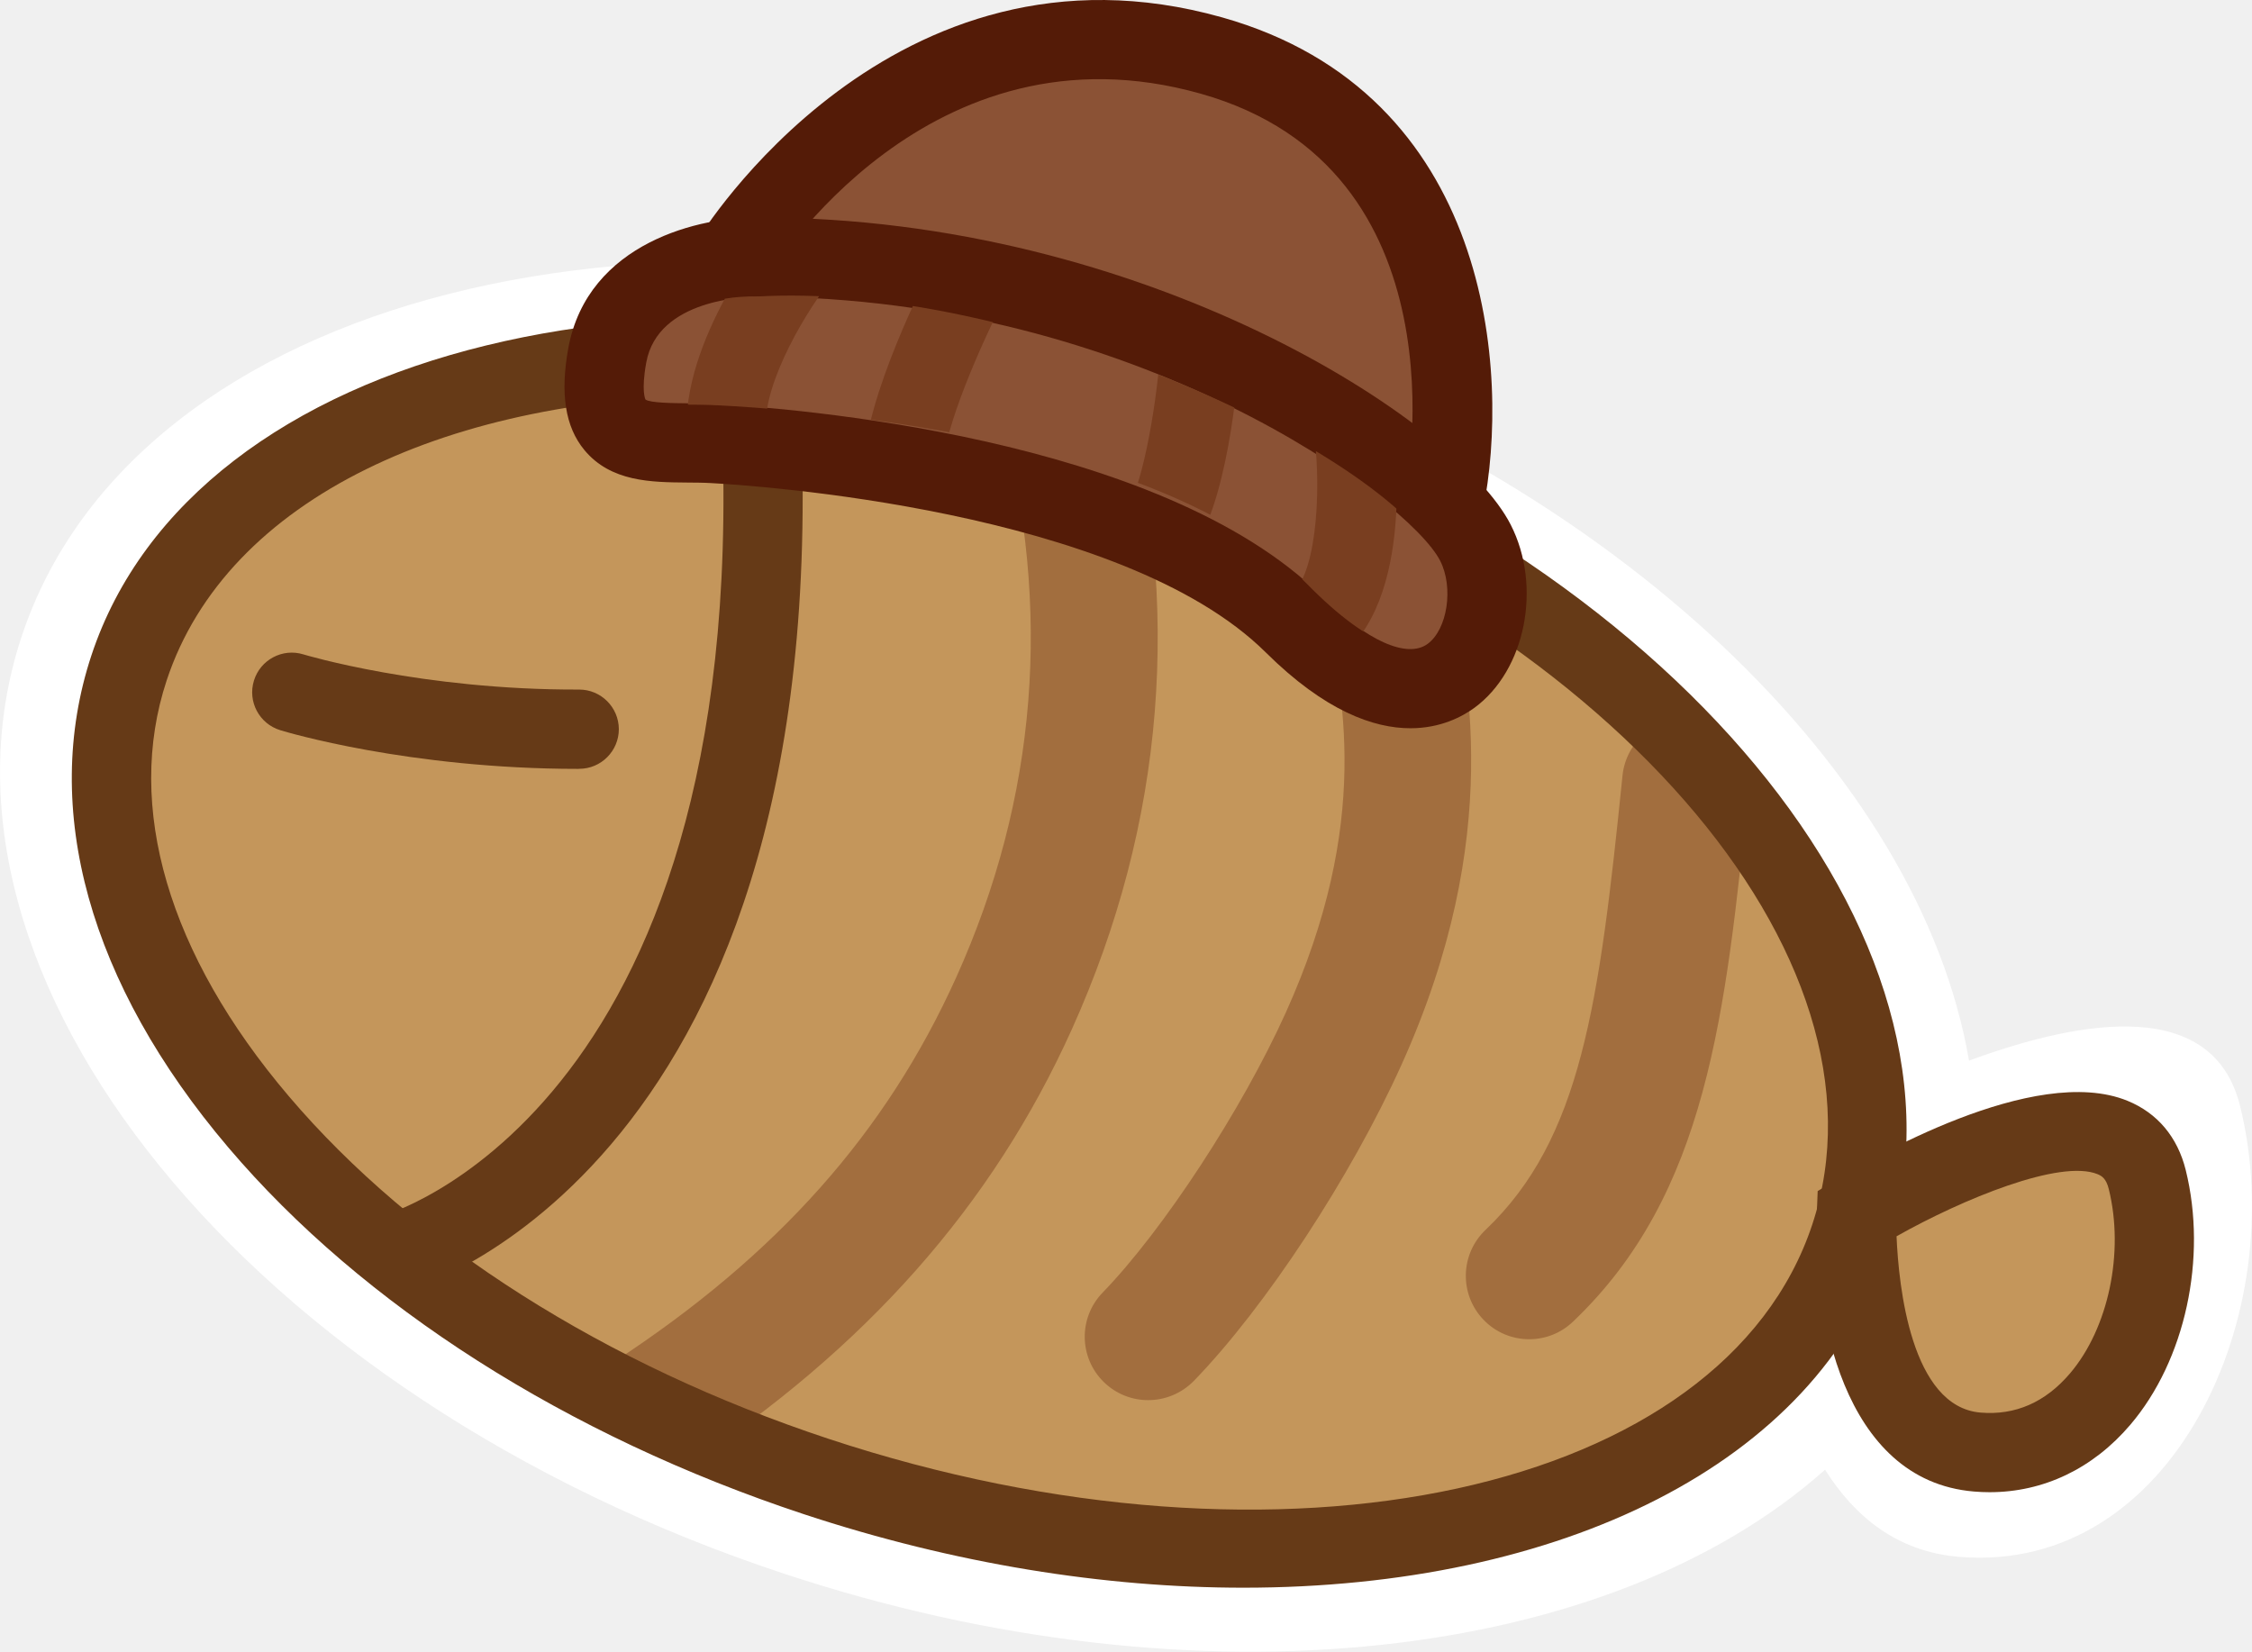
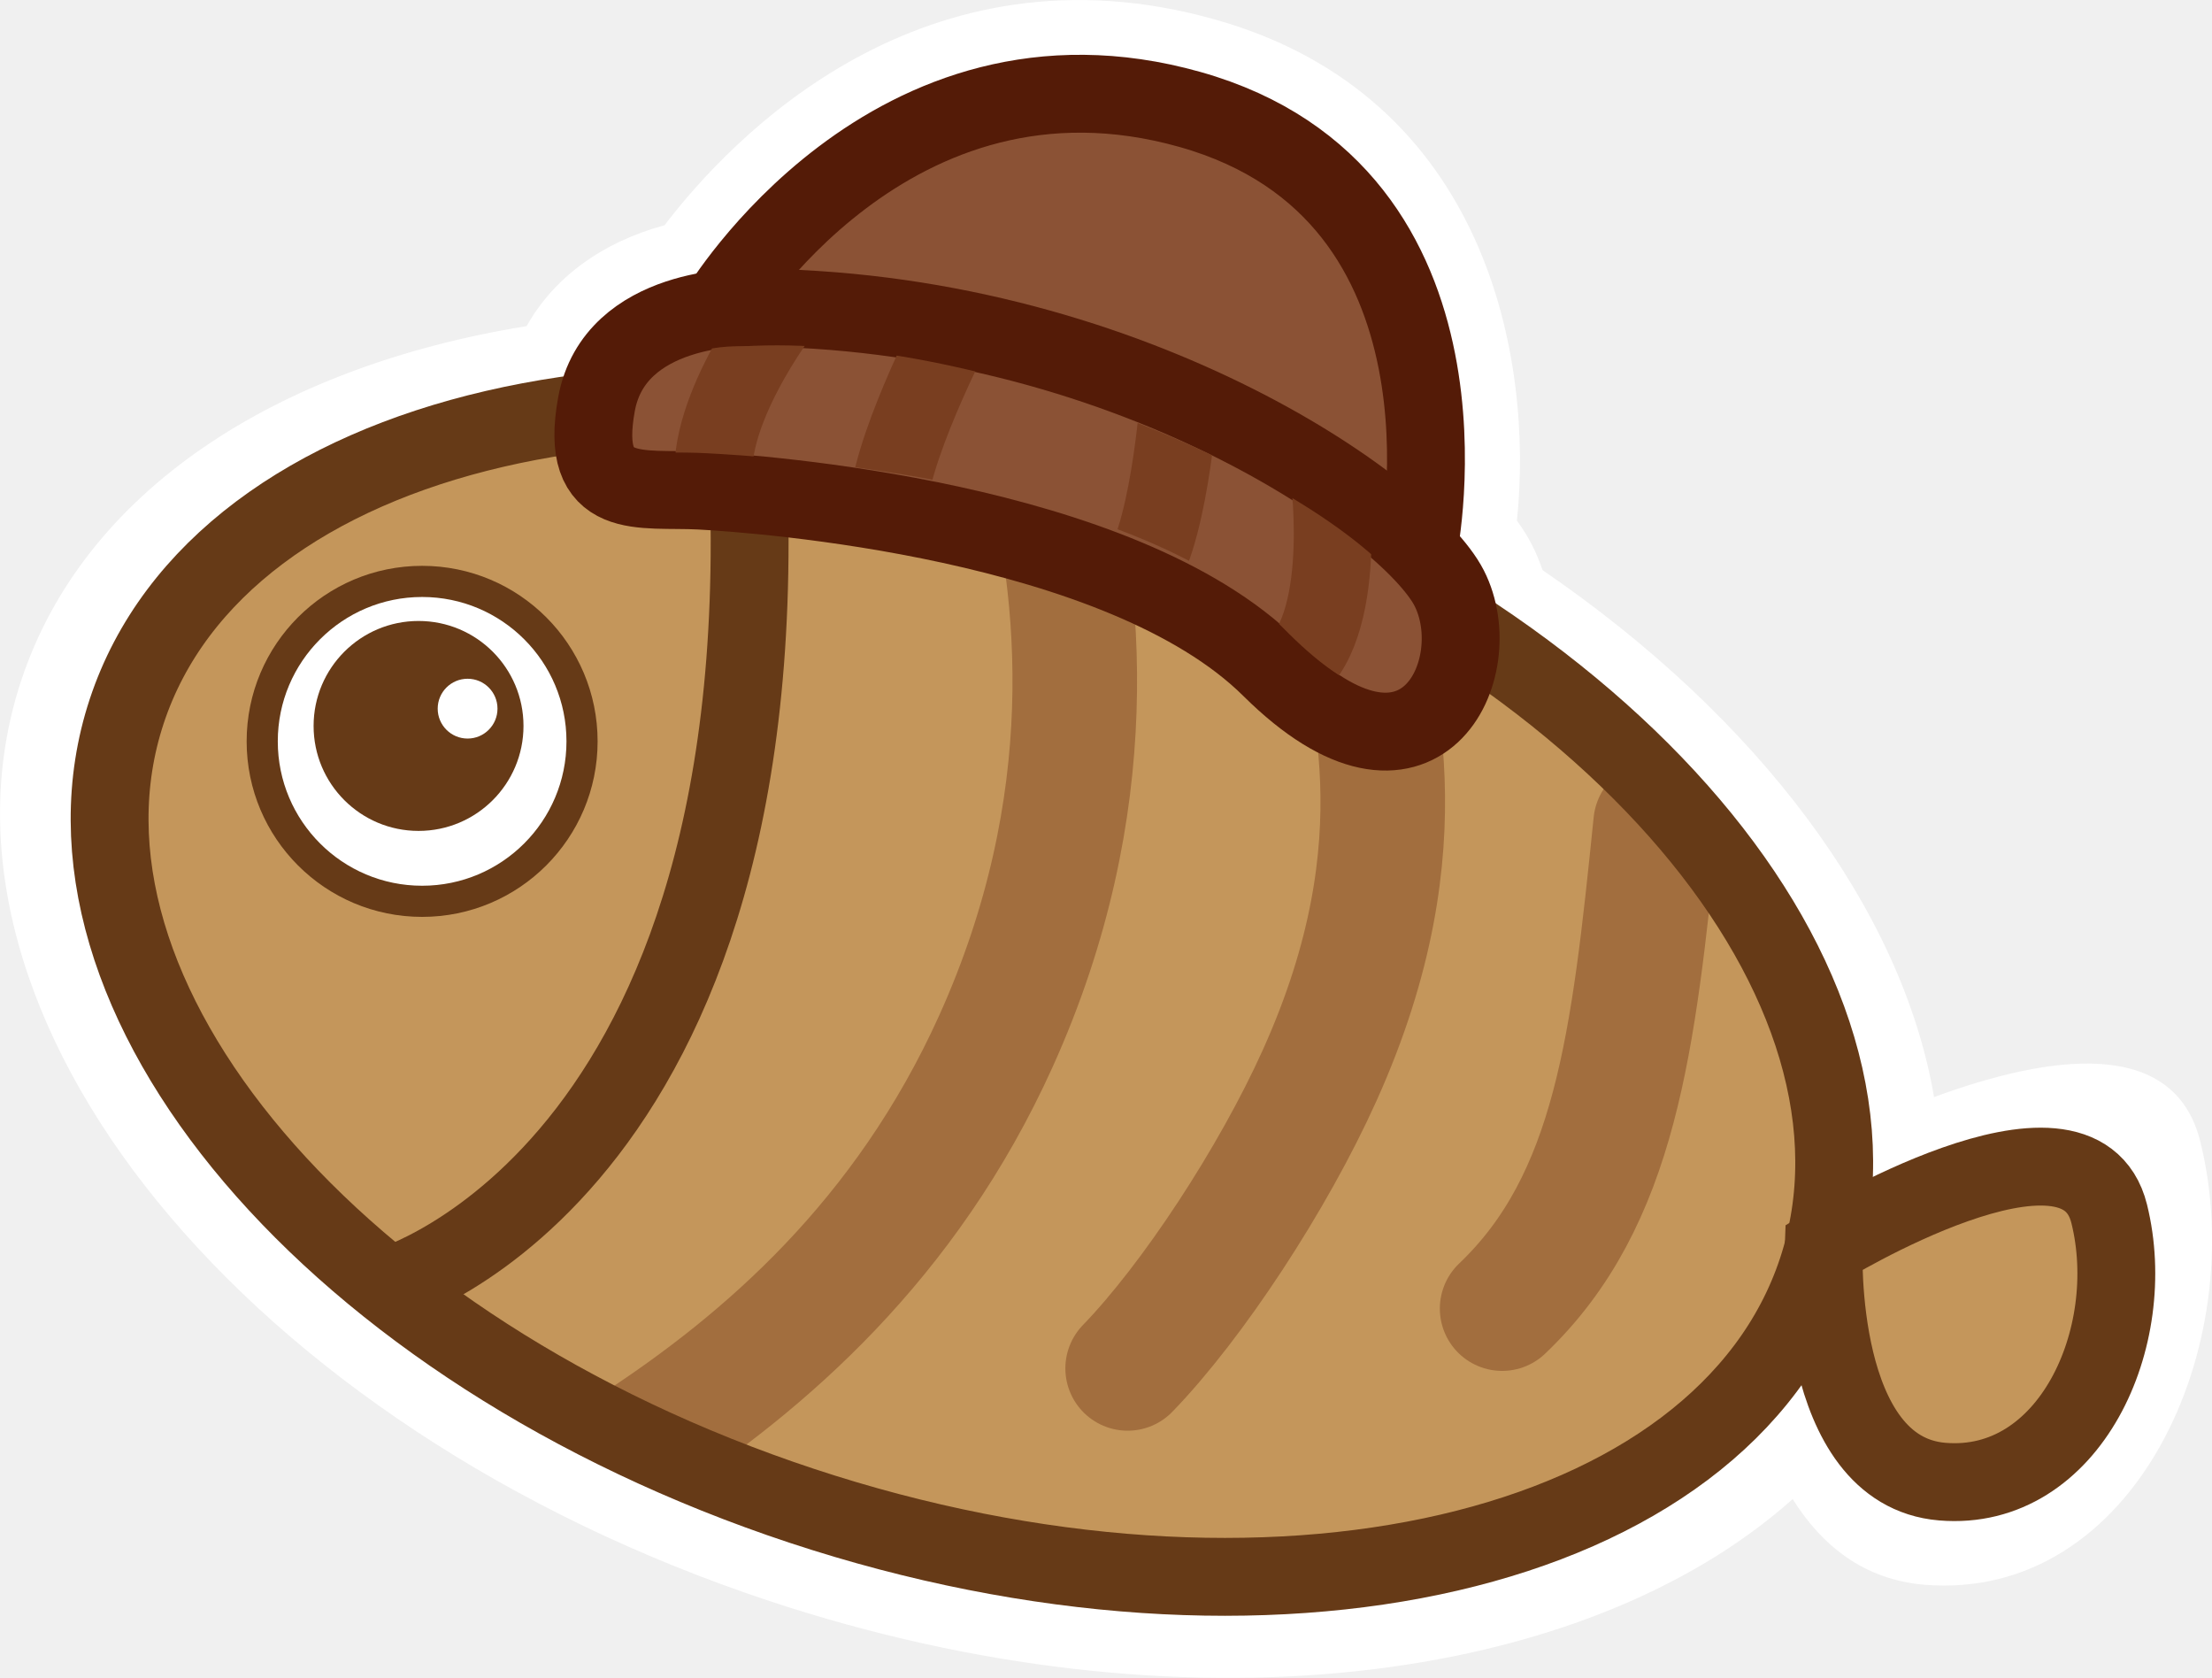
- <svg xmlns="http://www.w3.org/2000/svg" xmlns:xlink="http://www.w3.org/1999/xlink" version="1.1" id="_x31_11" x="0px" y="0px" viewBox="0 0 302.08 221.56" style="enable-background:new 0 0 302.08 221.56;" xml:space="preserve">
+ <svg xmlns="http://www.w3.org/2000/svg" xmlns:xlink="http://www.w3.org/1999/xlink" version="1.1" id="圖層_1" x="0px" y="0px" viewBox="0 0 142.06 107.72" style="enable-background:new 0 0 142.06 107.72;" xml:space="preserve">
  <style type="text/css">
	.st0{fill:#FFFFFF;}
	.st1{fill:#C4965B;}
- 	.st2{fill:#663A17;}
- 	.st3{fill:#A26E3E;}
- 	.st4{fill:#8B5235;}
- 	.st5{fill:#541B07;}
- 	.st6{clip-path:url(#SVGID_00000114059791972693820790000003203671925804898442_);}
- 	.st7{fill:#793E20;}
- 	.st8{clip-path:url(#SVGID_00000057843718709587073280000010564452504454472630_);}
- 	.st9{clip-path:url(#SVGID_00000103961794989717805370000011424509598986932403_);}
- 	.st10{clip-path:url(#SVGID_00000169557818530394409390000011145081974173785279_);}
+ 	.st2{fill:none;stroke:#663A17;stroke-width:5;stroke-miterlimit:10;}
+ 	.st3{fill:#C4965B;stroke:#663A17;stroke-width:5;stroke-miterlimit:10;}
+ 	.st4{fill:none;stroke:#A26E3E;stroke-width:8;stroke-linejoin:round;stroke-miterlimit:10;}
+ 	.st5{fill:none;stroke:#A26E3E;stroke-width:8;stroke-linecap:round;stroke-linejoin:round;stroke-miterlimit:10;}
+ 	.st6{fill:#FFFFFF;stroke:#663A17;stroke-width:2;stroke-miterlimit:10;}
+ 	.st7{fill:#663A17;}
+ 	.st8{fill:#8B5235;stroke:#541B07;stroke-width:5;stroke-miterlimit:10;}
+ 	
+ 		.st9{clip-path:url(#SVGID_00000093150669360285569710000012183693753630728610_);fill:none;stroke:#793E20;stroke-width:5;stroke-miterlimit:10;}
</style>
  <g>
    <g>
+       <path class="st0" d="M141.31,73.3c-1.67-6.76-9.71-5.58-17.1-2.86c-2.06-12.06-11.27-24.35-25.14-33.83    c-0.19-0.54-0.4-1.07-0.66-1.58c-0.26-0.52-0.59-1.05-0.99-1.6C98.5,23.12,95.56,6.2,78.06,1.26    c-18.82-5.31-31.07,7.56-35.38,13.2c-4.06,1.11-7.12,3.38-8.86,6.48C17.74,23.54,5.39,31.52,1.36,43.7    c-7.11,21.51,14.42,47.97,48.1,59.11c26.27,8.69,52.17,5.48,65.67-6.56c1.86,2.97,4.56,5.17,8.45,5.5    C137.09,102.86,144.55,86.39,141.31,73.3z" />
+       <ellipse transform="matrix(0.314 -0.9494 0.9494 0.314 -17.5733 102.8989)" class="st1" cx="62.42" cy="63.61" rx="34.83" ry="57.17" />
+       <path class="st2" d="M24.94,82.59c0,0,26.45-7.6,22.87-56.59" />
+       <path class="st3" d="M117.12,80.1c0,0,16.38-10.08,18.34-2.16s-2.55,17.87-10.72,17.19C116.56,94.45,117.12,80.1,117.12,80.1z" />
+       <path class="st4" d="M67.02,28.69c2.49,9.38,3.79,22.97-3.05,38.14c-5.8,12.85-14.95,20.66-23,25.93" />
+       <path class="st5" d="M106.33,52.87c-1.43,14.02-2.55,24.19-9.86,31.15" />
+       <path class="st5" d="M86.86,38.03c1.09,6,4.73,15.85-2.11,31.02c-2.98,6.62-8.17,14.52-12.33,18.81" />
+       <ellipse transform="matrix(0.314 -0.9494 0.9494 0.314 -17.5733 102.8989)" class="st2" cx="62.42" cy="63.61" rx="34.83" ry="57.17" />
      <g>
-         <path class="st0" d="M300.48,148.36c-3.56-14.38-20.66-11.87-36.36-6.08c-6.56-38.41-47.17-77.93-104.19-96.79     C88.32,21.81,18.01,39.69,2.89,85.42s30.67,102,102.28,125.68c55.87,18.48,110.94,11.65,139.64-13.95     c3.97,6.31,9.69,11,17.96,11.69C291.5,211.23,307.36,176.2,300.48,148.36z" />
-       </g>
-       <g>
-         <ellipse transform="matrix(0.314 -0.9494 0.9494 0.314 -30.2648 213.6559)" class="st1" cx="132.72" cy="127.77" rx="74.05" ry="121.56" />
-       </g>
-       <g>
-         <path class="st2" d="M54.49,173.23l-2.97-10.21c2.13-0.64,51.99-16.77,44.82-114.85l10.6-0.78     C114.79,154.65,56.96,172.52,54.49,173.23z" />
-       </g>
-       <g>
-         <path class="st1" d="M249.04,162.83c0,0,34.84-21.42,39-4.59s-5.43,38-22.8,36.56C247.86,193.34,249.04,162.83,249.04,162.83z" />
-         <path class="st2" d="M266.88,200.17c-0.69,0-1.39-0.03-2.1-0.09c-17.71-1.48-21.58-24.24-21.07-37.46l0.11-2.84l2.42-1.49     c4.34-2.67,26.65-15.74,39.15-10.62c4,1.64,6.7,4.85,7.8,9.28c2.92,11.8-0.07,25.54-7.43,34.17     C280.75,197.01,274.11,200.17,266.88,200.17z M254.4,165.84c0.28,6.66,1.93,22.87,11.27,23.65c4.66,0.39,8.7-1.38,12-5.26     c5.16-6.06,7.3-16.23,5.2-24.72c-0.35-1.42-0.93-1.76-1.5-2C276.35,155.46,263.25,160.85,254.4,165.84z" />
-       </g>
-       <g>
-         <path class="st3" d="M91.77,196.86l-9.32-14.23c21.85-14.31,36.41-30.68,45.81-51.51c10.87-24.1,12.9-49.48,6.02-75.43     l16.44-4.36c7.9,29.82,5.56,59.02-6.96,86.78C133.12,161.7,116.12,180.92,91.77,196.86z" />
-       </g>
-       <g>
-         <path class="st3" d="M205.13,179.65c-2.25,0-4.49-0.88-6.16-2.64c-3.24-3.4-3.11-8.79,0.3-12.03     c12.84-12.22,15.24-30.2,18.37-60.94c0.48-4.67,4.65-8.07,9.32-7.6c4.67,0.48,8.08,4.65,7.6,9.33     c-3.1,30.38-5.55,54.38-23.57,71.53C209.35,178.87,207.23,179.65,205.13,179.65z" />
-       </g>
-       <g>
-         <path class="st3" d="M154.01,187.82c-2.13,0-4.27-0.8-5.92-2.4c-3.37-3.27-3.46-8.65-0.18-12.03     c8.12-8.38,18.69-24.53,24.57-37.57c11.52-25.53,7.77-42.74,5.03-55.3c-0.44-2.03-0.85-3.91-1.16-5.65     c-0.84-4.62,2.23-9.05,6.86-9.88c4.64-0.83,9.05,2.23,9.88,6.86c0.28,1.56,0.65,3.24,1.05,5.05c2.87,13.19,7.68,35.27-6.14,65.92     c-6.8,15.07-18.25,32.51-27.86,42.42C158.45,186.96,156.23,187.82,154.01,187.82z" />
-       </g>
-       <g>
-         <path class="st2" d="M166.79,212.98c-18.6,0-38.74-3.18-58.99-9.87c-31.74-10.5-59.15-27.96-77.18-49.19     c-18.65-21.96-25.17-45.4-18.36-66C26.01,46.37,91.22,30.44,157.64,52.4c66.42,21.97,109.28,73.64,95.54,115.19l0,0     C243.63,196.48,209.2,212.98,166.79,212.98z M97.87,53C60.4,53,30.45,66.79,22.36,91.26c-5.61,16.95,0.21,36.76,16.37,55.78     c16.78,19.75,42.5,36.08,72.42,45.97c60.86,20.12,120.05,7.22,131.95-28.76s-27.93-81.63-88.78-101.76     C134.83,56.06,115.52,53,97.87,53z" />
-       </g>
-       <g>
-         <path class="st2" d="M77.55,103.14c-22.72,0-39.26-4.97-39.96-5.19c-2.81-0.86-4.39-3.83-3.53-6.64s3.83-4.39,6.63-3.53l0,0     c0.16,0.05,15.9,4.79,36.99,4.72c0,0,0,0,0.01,0c2.93,0,5.31,2.38,5.32,5.31c0,2.93-2.38,5.32-5.31,5.32     C77.65,103.14,77.6,103.14,77.55,103.14z" />
+         <g>
+           <circle class="st6" cx="27.11" cy="47.6" r="10.27" />
+           <circle class="st7" cx="26.88" cy="46.61" r="6.74" />
+           <circle class="st0" cx="30.03" cy="45.5" r="1.92" />
+         </g>
      </g>
    </g>
    <g>
+       <path class="st8" d="M46.2,19.86c0,0,10.96-18.27,30.23-12.83s14.67,28.2,14.67,28.2" />
+       <path class="st8" d="M47.89,19.75c0,0-8.41-0.19-9.58,6.19s2.88,5.36,6.65,5.56s27.02,1.86,36.65,11.41s14.07-0.05,11.46-5.15    S72.2,19.73,47.89,19.75z" />
      <g>
-         <path class="st4" d="M98.23,34.73c0,0,23.31-38.84,64.27-27.28s31.2,59.96,31.2,59.96" />
-         <path class="st5" d="M198.92,68.47l-10.42-2.11c0.35-1.77,8.24-43.72-27.43-53.79c-36.47-10.3-57.4,23.46-58.28,24.9L93.68,32     c0.25-0.42,25.91-42.18,70.28-29.66C200.11,12.55,202.63,50.06,198.92,68.47z" />
-       </g>
-       <g>
-         <path class="st4" d="M101.83,34.5c0,0-17.89-0.41-20.37,13.16s6.12,11.4,14.15,11.83s57.45,3.95,77.93,24.26     s29.91-0.11,24.37-10.95S153.52,34.45,101.83,34.5z" />
-         <path class="st5" d="M189.19,97.69c-4.88,0-11.43-2.26-19.4-10.17C150.4,68.29,100.9,65.1,95.32,64.8     c-1.05-0.06-2.12-0.06-3.16-0.07c-4.79-0.04-10.23-0.08-13.78-4.37c-2.56-3.1-3.26-7.56-2.15-13.65     c2.6-14.22,17.83-17.7,25.65-17.53c0.02,0,0.05,0,0.08,0c51.52,0,93.53,27.2,100.68,41.2c4.24,8.29,2,19.55-4.88,24.58     C196.15,96.13,193.25,97.69,189.19,97.69z M101.6,39.81c-1.44,0-13.35,0.26-14.91,8.81c-0.71,3.88-0.11,4.97-0.1,4.98     c0.65,0.46,3.78,0.48,5.65,0.5c1.21,0.01,2.43,0.02,3.65,0.09c9.78,0.53,59.66,4.24,81.39,25.79c6.01,5.96,11.45,8.41,14.21,6.4     c2.67-1.95,3.52-7.58,1.69-11.16c-4.22-8.25-40.9-35.4-91.21-35.4c-0.05,0-0.08,0-0.13,0h-0.11     C101.7,39.81,101.66,39.81,101.6,39.81z" />
-       </g>
-       <g>
-         <g>
-           <g>
-             <defs>
-               <path id="SVGID_1_" d="M101.34,39.79c0,0-12.93-0.79-14.52,9.46c-0.97,6.24,1.66,4.7,9.68,5.13s58.59,3.31,78.78,23.91        c18.15,18.53,21.36,2.35,17.71-3.66C183.54,59.07,134.98,37.71,101.34,39.79z" />
-             </defs>
-             <clipPath id="SVGID_00000145775408032834945970000017350278358886801290_">
-               <use xlink:href="#SVGID_1_" style="overflow:visible;" />
-             </clipPath>
-             <g style="clip-path:url(#SVGID_00000145775408032834945970000017350278358886801290_);">
-               <path class="st7" d="M92.46,60.7c-2.55-12.25,9.06-27.66,10.39-29.37l8.4,6.52l-4.2-3.26l4.2,3.25        c-3.86,5-9.56,15.05-8.38,20.7L92.46,60.7z" />
-             </g>
-           </g>
-         </g>
-         <g>
-           <g>
-             <defs>
-               <path id="SVGID_00000114042394519700015630000005049170425709187732_" d="M101.34,39.79c0,0-12.93-0.79-14.52,9.46        c-0.97,6.24,1.66,4.7,9.68,5.13s58.59,3.31,78.78,23.91c18.15,18.53,21.36,2.35,17.71-3.66        C183.54,59.07,134.98,37.71,101.34,39.79z" />
-             </defs>
-             <clipPath id="SVGID_00000037653404736633266920000012814254621044665761_">
-               <use xlink:href="#SVGID_00000114042394519700015630000005049170425709187732_" style="overflow:visible;" />
-             </clipPath>
-             <g style="clip-path:url(#SVGID_00000037653404736633266920000012814254621044665761_);">
-               <path class="st7" d="M126.55,62.49l-10.63-0.03c0.02-9.02,8.44-25.49,9.4-27.33l9.44,4.9        C131.59,46.13,126.56,57.62,126.55,62.49z" />
-             </g>
-           </g>
-         </g>
-         <g>
-           <g>
-             <defs>
-               <path id="SVGID_00000129924058206201156260000012550740741061978500_" d="M101.34,39.79c0,0-12.93-0.79-14.52,9.46        c-0.97,6.24,1.66,4.7,9.68,5.13s58.59,3.31,78.78,23.91c18.15,18.53,21.36,2.35,17.71-3.66        C183.54,59.07,134.98,37.71,101.34,39.79z" />
-             </defs>
-             <clipPath id="SVGID_00000137834905422120475430000011540842412672478621_">
-               <use xlink:href="#SVGID_00000129924058206201156260000012550740741061978500_" style="overflow:visible;" />
-             </clipPath>
-             <g style="clip-path:url(#SVGID_00000137834905422120475430000011540842412672478621_);">
-               <path class="st7" d="M158.5,75.7l-7.37-7.66c1.74-1.85,3.89-11.98,4.59-21.67l10.6,0.76C165.84,53.92,164.11,70.31,158.5,75.7        z" />
-             </g>
-           </g>
-         </g>
-         <g>
-           <g>
-             <defs>
-               <path id="SVGID_00000105424404878652906040000015061169607108676287_" d="M101.34,39.79c0,0-12.93-0.79-14.52,9.46        c-0.97,6.24,1.66,4.7,9.68,5.13s58.59,3.31,78.78,23.91c18.15,18.53,21.36,2.35,17.71-3.66        C183.54,59.07,134.98,37.71,101.34,39.79z" />
-             </defs>
-             <clipPath id="SVGID_00000081635165422630355420000014139084270611249818_">
-               <use xlink:href="#SVGID_00000105424404878652906040000015061169607108676287_" style="overflow:visible;" />
-             </clipPath>
-             <g style="clip-path:url(#SVGID_00000081635165422630355420000014139084270611249818_);">
-               <path class="st7" d="M176.93,89.79l-4.33-9.71c3.95-1.76,4.69-13.92,3.7-21.65l10.54-1.37        C187.43,61.53,189.69,84.11,176.93,89.79z" />
-             </g>
-           </g>
-         </g>
+         <defs>
+           <path id="SVGID_1_" d="M47.66,22.24c0,0-6.08-0.37-6.83,4.45c-0.46,2.94,0.78,2.21,4.55,2.41s27.55,1.56,37.05,11.24      c8.54,8.71,10.05,1.1,8.33-1.72C86.31,31.31,63.48,21.26,47.66,22.24z" />
+         </defs>
+         <clipPath id="SVGID_00000141437620491056192180000013065388630850695585_">
+           <use xlink:href="#SVGID_1_" style="overflow:visible;" />
+         </clipPath>
+         <path style="clip-path:url(#SVGID_00000141437620491056192180000013065388630850695585_);fill:none;stroke:#793E20;stroke-width:5;stroke-miterlimit:10;" d="     M50.34,19.79c0,0-5.41,6.97-4.41,11.77" />
+         <path style="clip-path:url(#SVGID_00000141437620491056192180000013065388630850695585_);fill:none;stroke:#793E20;stroke-width:5;stroke-miterlimit:10;" d="     M61.15,21.2c0,0-4.13,7.95-4.14,11.71" />
+         <path style="clip-path:url(#SVGID_00000141437620491056192180000013065388630850695585_);fill:none;stroke:#793E20;stroke-width:5;stroke-miterlimit:10;" d="     M75.73,25.51c0,0-0.69,9.67-2.92,11.81" />
+         <path style="clip-path:url(#SVGID_00000141437620491056192180000013065388630850695585_);fill:none;stroke:#793E20;stroke-width:5;stroke-miterlimit:10;" d="     M85.39,30.68c0,0,1.4,10.74-3.2,12.79" />
      </g>
    </g>
  </g>
</svg>
